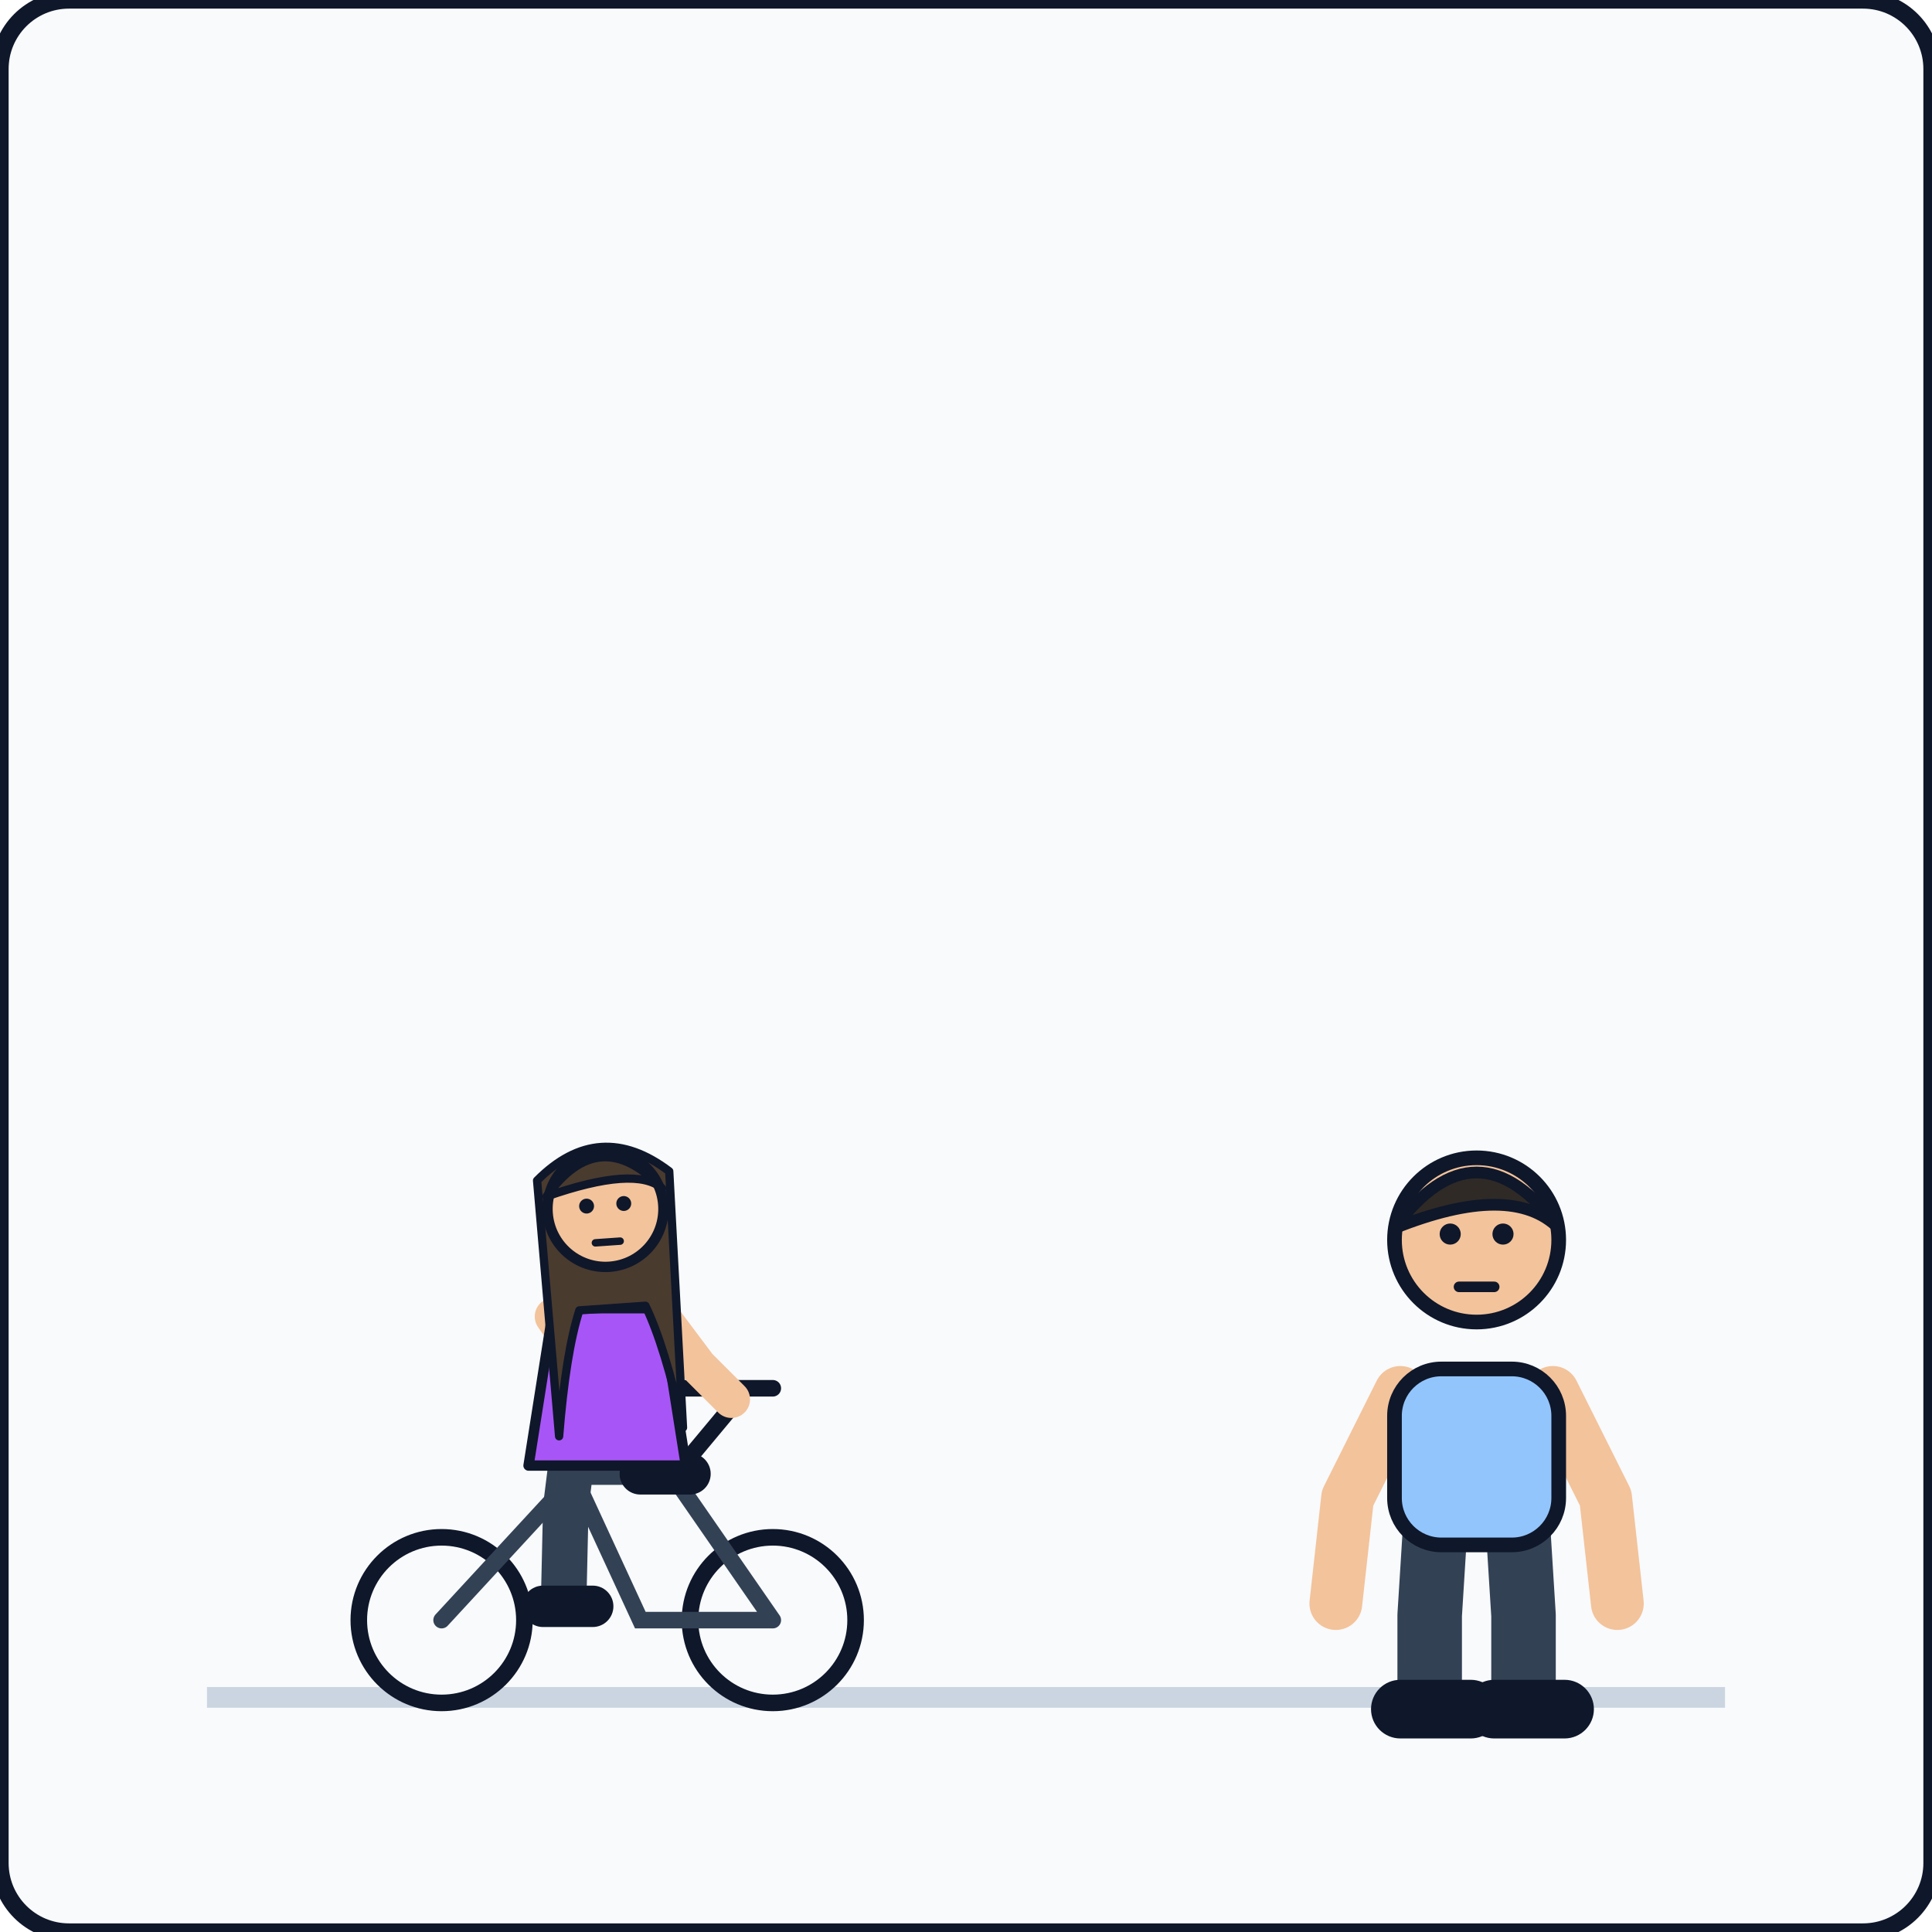
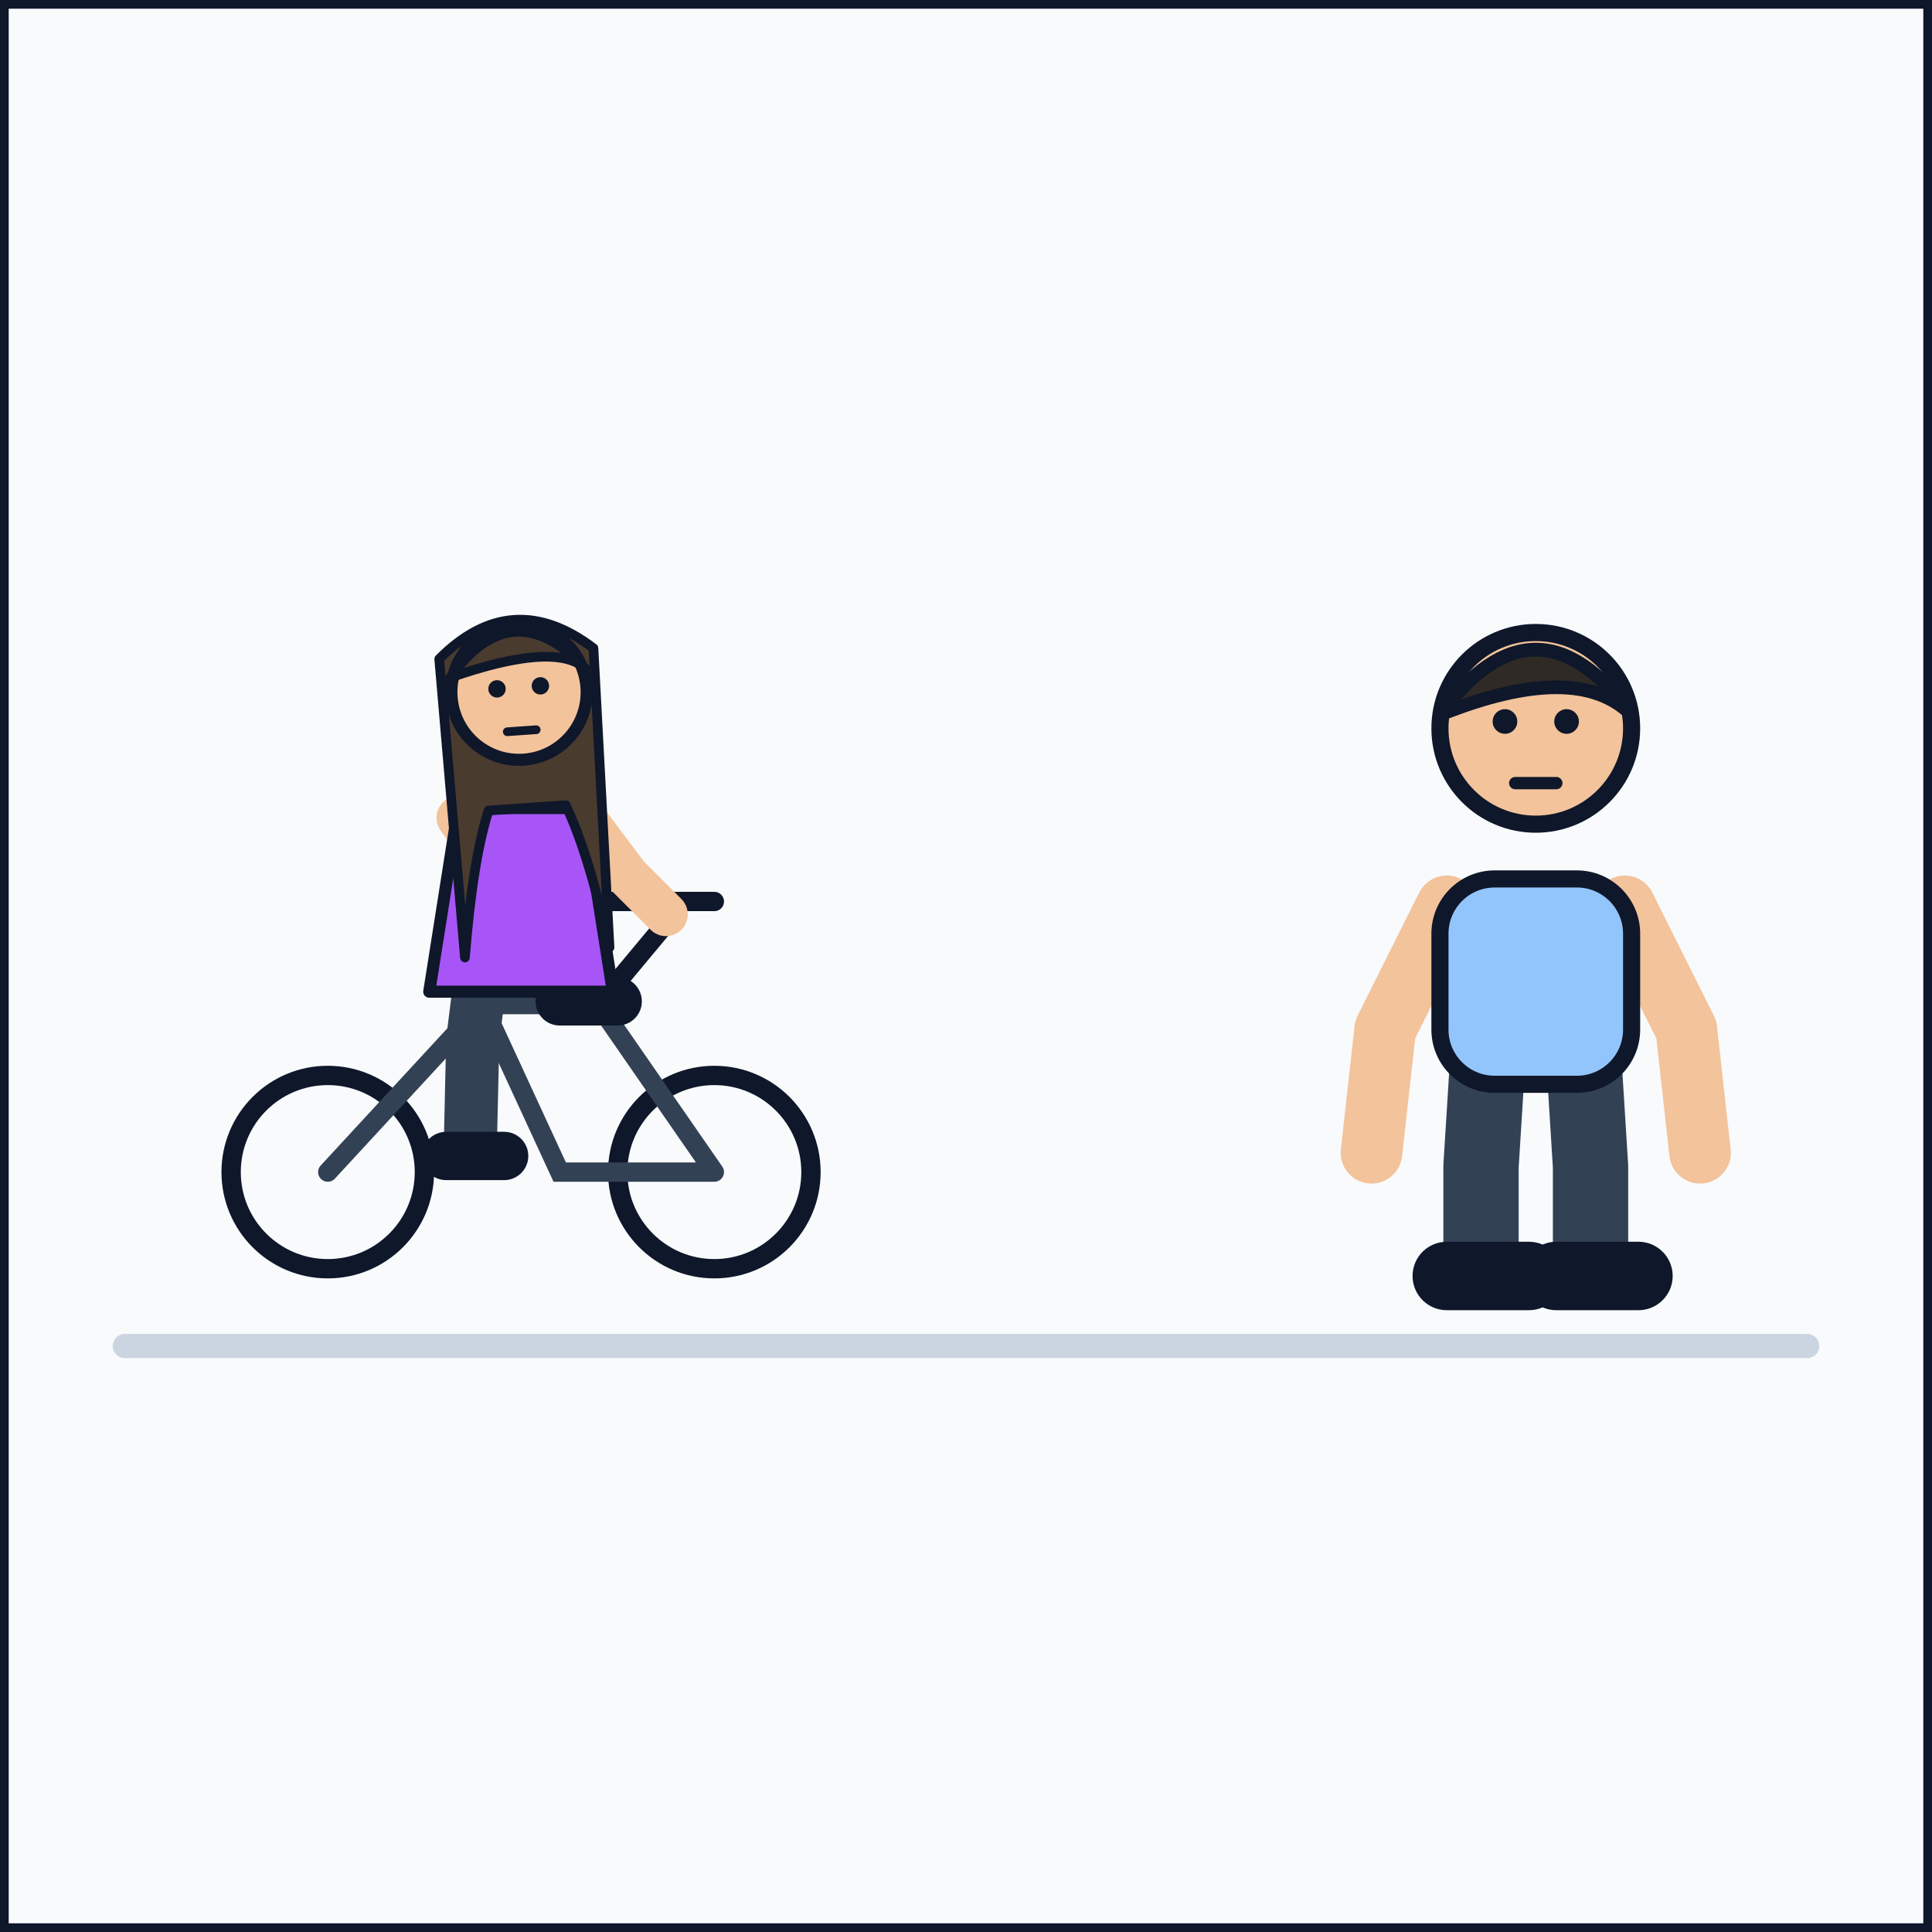
- <svg xmlns="http://www.w3.org/2000/svg" viewBox="0 0 280 280" width="280" height="280" role="img">
-   <rect x="0" y="0" width="280" height="280" rx="10" fill="#F8FAFC" />
-   <g transform="translate(140 246)">
-     <path d="M -110 0 L 110 0" fill="none" stroke="#CBD5E1" stroke-width="3" />
-     <g transform="translate(-52 0) scale(0.8)">
-       <g transform="translate(0 0) scale(1)">
-         <circle cx="-30" cy="-14" r="15" fill="#F8FAFC" stroke="#0F172A" stroke-width="3" stroke-linecap="round" stroke-linejoin="round" />
-         <circle cx="30" cy="-14" r="15" fill="#F8FAFC" stroke="#0F172A" stroke-width="3" stroke-linecap="round" stroke-linejoin="round" />
-         <path d="M -30 -14 L -6 -40 L 6 -14 L 30 -14 M -6 -40 L 12 -40 M 12 -40 L 30 -14 M -6 -40 L 6 -14" fill="none" stroke="#334155" stroke-width="3" stroke-linecap="round" />
-         <path d="M 12 -40 L 22 -52" fill="none" stroke="#0F172A" stroke-width="3" stroke-linecap="round" />
-         <path d="M 14 -56 L 30 -56" fill="none" stroke="#0F172A" stroke-width="3" stroke-linecap="round" />
-         <path d="M -6 -40 L -10 -50" fill="none" stroke="#0F172A" stroke-width="3" stroke-linecap="round" />
-       </g>
+ <svg xmlns="http://www.w3.org/2000/svg" viewBox="-116.70 -156.74 239.90 239.90" width="280" height="280" preserveAspectRatio="xMidYMid meet" role="img">
+   <rect x="-116.70" y="-156.74" width="239.90" height="239.90" fill="#F8FAFC" />
+   <g transform="translate(-52 0) scale(0.8)">
+     <g transform="translate(0 0) scale(1)">
+       <circle cx="-30" cy="-14" r="15" fill="#F8FAFC" stroke="#0F172A" stroke-width="3" stroke-linecap="round" stroke-linejoin="round" />
+       <circle cx="30" cy="-14" r="15" fill="#F8FAFC" stroke="#0F172A" stroke-width="3" stroke-linecap="round" stroke-linejoin="round" />
+       <path d="M -30 -14 L -6 -40 L 6 -14 L 30 -14 M -6 -40 L 12 -40 M 12 -40 L 30 -14 M -6 -40 L 6 -14" fill="none" stroke="#334155" stroke-width="3" stroke-linecap="round" />
+       <path d="M 12 -40 L 22 -52" fill="none" stroke="#0F172A" stroke-width="3" stroke-linecap="round" />
+       <path d="M 14 -56 L 30 -56" fill="none" stroke="#0F172A" stroke-width="3" stroke-linecap="round" />
+       <path d="M -6 -40 L -10 -50" fill="none" stroke="#0F172A" stroke-width="3" stroke-linecap="round" />
    </g>
-     <g transform="translate(-52 -24) scale(0.6)">
-       <polyline points="-7,-30 -10,-6 -10.5,16" fill="none" stroke="#334155" stroke-width="11" stroke-linecap="round" stroke-linejoin="round" />
-       <polyline points="7,-30 11,-24 13,-16" fill="none" stroke="#334155" stroke-width="11" stroke-linecap="round" stroke-linejoin="round" />
-       <rect x="-19.5" y="14" width="20" height="8" rx="4" fill="#0F172A" stroke="#0F172A" stroke-width="2" stroke-linecap="round" stroke-linejoin="round" />
-       <rect x="4" y="-18" width="20" height="8" rx="4" fill="#0F172A" stroke="#0F172A" stroke-width="2" stroke-linecap="round" stroke-linejoin="round" />
-       <polyline points="-13,-52 -6,-42 4,-35" fill="none" stroke="#F3C39B" stroke-width="9" stroke-linecap="round" stroke-linejoin="round" />
-       <polyline points="13,-52 22,-40 30,-32" fill="none" stroke="#F3C39B" stroke-width="9" stroke-linecap="round" stroke-linejoin="round" />
-       <polygon points="-13,-54 13,-54 19,-16 -19,-16" fill="#A855F7" stroke="#0F172A" stroke-width="2.5" stroke-linecap="round" stroke-linejoin="round" />
-       <g transform="rotate(-4 0 -72)">
-         <path d="M -15 -24 L -16 -86 Q 0 -100 16 -86 L 15 -24 Q 12 -44 8 -54 L -8 -54 Q -12 -44 -15 -24 Z" fill="#4A3B2F" stroke="#0F172A" stroke-width="2" stroke-linecap="round" stroke-linejoin="round" />
-         <circle cx="0" cy="-78" r="14" fill="#F3C39B" stroke="#0F172A" stroke-width="2.5" stroke-linecap="round" stroke-linejoin="round" />
-         <path d="M -14 -82 Q 0 -99 14 -82 Q 8 -88 -14 -82 Z" fill="#4A3B2F" stroke="#0F172A" stroke-width="2" stroke-linecap="round" stroke-linejoin="round" />
-         <circle cx="-4.5" cy="-79" r="1.8" fill="#0F172A" stroke="none" stroke-width="2.5" stroke-linecap="round" stroke-linejoin="round" />
-         <circle cx="4.5" cy="-79" r="1.8" fill="#0F172A" stroke="none" stroke-width="2.5" stroke-linecap="round" stroke-linejoin="round" />
-         <line x1="-3" y1="-70" x2="3" y2="-70" stroke="#0F172A" stroke-width="1.8" stroke-linecap="round" />
-       </g>
-     </g>
-     <g transform="translate(74 0) scale(0.85)">
-       <polyline points="-7,-30 -8,-14 -8,0" fill="none" stroke="#334155" stroke-width="11" stroke-linecap="round" stroke-linejoin="round" />
-       <polyline points="7,-30 8,-14 8,0" fill="none" stroke="#334155" stroke-width="11" stroke-linecap="round" stroke-linejoin="round" />
-       <rect x="-17" y="-2" width="20" height="8" rx="4" fill="#0F172A" stroke="#0F172A" stroke-width="2" stroke-linecap="round" stroke-linejoin="round" />
-       <rect x="-1" y="-2" width="20" height="8" rx="4" fill="#0F172A" stroke="#0F172A" stroke-width="2" stroke-linecap="round" stroke-linejoin="round" />
-       <polyline points="-13,-52 -22,-34 -24,-16" fill="none" stroke="#F3C39B" stroke-width="9" stroke-linecap="round" stroke-linejoin="round" />
-       <polyline points="13,-52 22,-34 24,-16" fill="none" stroke="#F3C39B" stroke-width="9" stroke-linecap="round" stroke-linejoin="round" />
-       <rect x="-14" y="-56" width="28" height="30" rx="8" fill="#93C5FD" stroke="#0F172A" stroke-width="2.5" stroke-linecap="round" stroke-linejoin="round" />
+   </g>
+   <g transform="translate(-52 -24) scale(0.6)">
+     <polyline points="-7,-30 -10,-6 -10.5,16" fill="none" stroke="#334155" stroke-width="11" stroke-linecap="round" stroke-linejoin="round" />
+     <polyline points="7,-30 11,-24 13,-16" fill="none" stroke="#334155" stroke-width="11" stroke-linecap="round" stroke-linejoin="round" />
+     <rect x="-19.5" y="14" width="20" height="8" rx="4" fill="#0F172A" stroke="#0F172A" stroke-width="2" stroke-linecap="round" stroke-linejoin="round" />
+     <rect x="4" y="-18" width="20" height="8" rx="4" fill="#0F172A" stroke="#0F172A" stroke-width="2" stroke-linecap="round" stroke-linejoin="round" />
+     <polyline points="-13,-52 -6,-42 4,-35" fill="none" stroke="#F3C39B" stroke-width="9" stroke-linecap="round" stroke-linejoin="round" />
+     <polyline points="13,-52 22,-40 30,-32" fill="none" stroke="#F3C39B" stroke-width="9" stroke-linecap="round" stroke-linejoin="round" />
+     <polygon points="-13,-54 13,-54 19,-16 -19,-16" fill="#A855F7" stroke="#0F172A" stroke-width="2.5" stroke-linecap="round" stroke-linejoin="round" />
+     <g transform="rotate(-4 0 -72)">
+       <path d="M -15 -24 L -16 -86 Q 0 -100 16 -86 L 15 -24 Q 12 -44 8 -54 L -8 -54 Q -12 -44 -15 -24 Z" fill="#4A3B2F" stroke="#0F172A" stroke-width="2" stroke-linecap="round" stroke-linejoin="round" />
      <circle cx="0" cy="-78" r="14" fill="#F3C39B" stroke="#0F172A" stroke-width="2.5" stroke-linecap="round" stroke-linejoin="round" />
-       <path d="M -14 -80 Q 0 -99 14 -80 Q 6 -88 -14 -80 Z" fill="#2F2A26" stroke="#0F172A" stroke-width="2" stroke-linecap="round" stroke-linejoin="round" />
+       <path d="M -14 -82 Q 0 -99 14 -82 Q 8 -88 -14 -82 Z" fill="#4A3B2F" stroke="#0F172A" stroke-width="2" stroke-linecap="round" stroke-linejoin="round" />
      <circle cx="-4.5" cy="-79" r="1.8" fill="#0F172A" stroke="none" stroke-width="2.5" stroke-linecap="round" stroke-linejoin="round" />
      <circle cx="4.5" cy="-79" r="1.8" fill="#0F172A" stroke="none" stroke-width="2.5" stroke-linecap="round" stroke-linejoin="round" />
      <line x1="-3" y1="-70" x2="3" y2="-70" stroke="#0F172A" stroke-width="1.8" stroke-linecap="round" />
    </g>
  </g>
-   <rect x="0" y="0" width="280" height="280" rx="10" fill="none" stroke="#0F172A" stroke-width="2.5" />
+   <g transform="translate(74 0) scale(0.85)">
+     <polyline points="-7,-30 -8,-14 -8,0" fill="none" stroke="#334155" stroke-width="11" stroke-linecap="round" stroke-linejoin="round" />
+     <polyline points="7,-30 8,-14 8,0" fill="none" stroke="#334155" stroke-width="11" stroke-linecap="round" stroke-linejoin="round" />
+     <rect x="-17" y="-2" width="20" height="8" rx="4" fill="#0F172A" stroke="#0F172A" stroke-width="2" stroke-linecap="round" stroke-linejoin="round" />
+     <rect x="-1" y="-2" width="20" height="8" rx="4" fill="#0F172A" stroke="#0F172A" stroke-width="2" stroke-linecap="round" stroke-linejoin="round" />
+     <polyline points="-13,-52 -22,-34 -24,-16" fill="none" stroke="#F3C39B" stroke-width="9" stroke-linecap="round" stroke-linejoin="round" />
+     <polyline points="13,-52 22,-34 24,-16" fill="none" stroke="#F3C39B" stroke-width="9" stroke-linecap="round" stroke-linejoin="round" />
+     <rect x="-14" y="-56" width="28" height="30" rx="8" fill="#93C5FD" stroke="#0F172A" stroke-width="2.5" stroke-linecap="round" stroke-linejoin="round" />
+     <circle cx="0" cy="-78" r="14" fill="#F3C39B" stroke="#0F172A" stroke-width="2.5" stroke-linecap="round" stroke-linejoin="round" />
+     <path d="M -14 -80 Q 0 -99 14 -80 Q 6 -88 -14 -80 Z" fill="#2F2A26" stroke="#0F172A" stroke-width="2" stroke-linecap="round" stroke-linejoin="round" />
+     <circle cx="-4.5" cy="-79" r="1.8" fill="#0F172A" stroke="none" stroke-width="2.5" stroke-linecap="round" stroke-linejoin="round" />
+     <circle cx="4.5" cy="-79" r="1.8" fill="#0F172A" stroke="none" stroke-width="2.5" stroke-linecap="round" stroke-linejoin="round" />
+     <line x1="-3" y1="-70" x2="3" y2="-70" stroke="#0F172A" stroke-width="1.8" stroke-linecap="round" />
+   </g>
+   <path d="M -101.2 10.4 L 107.7 10.4" fill="none" stroke="#CBD5E1" stroke-width="3" stroke-linecap="round" data-decor="1" />
+   <rect x="-116.70" y="-156.74" width="239.90" height="239.90" fill="none" stroke="#0F172A" stroke-width="2.16" />
</svg>
